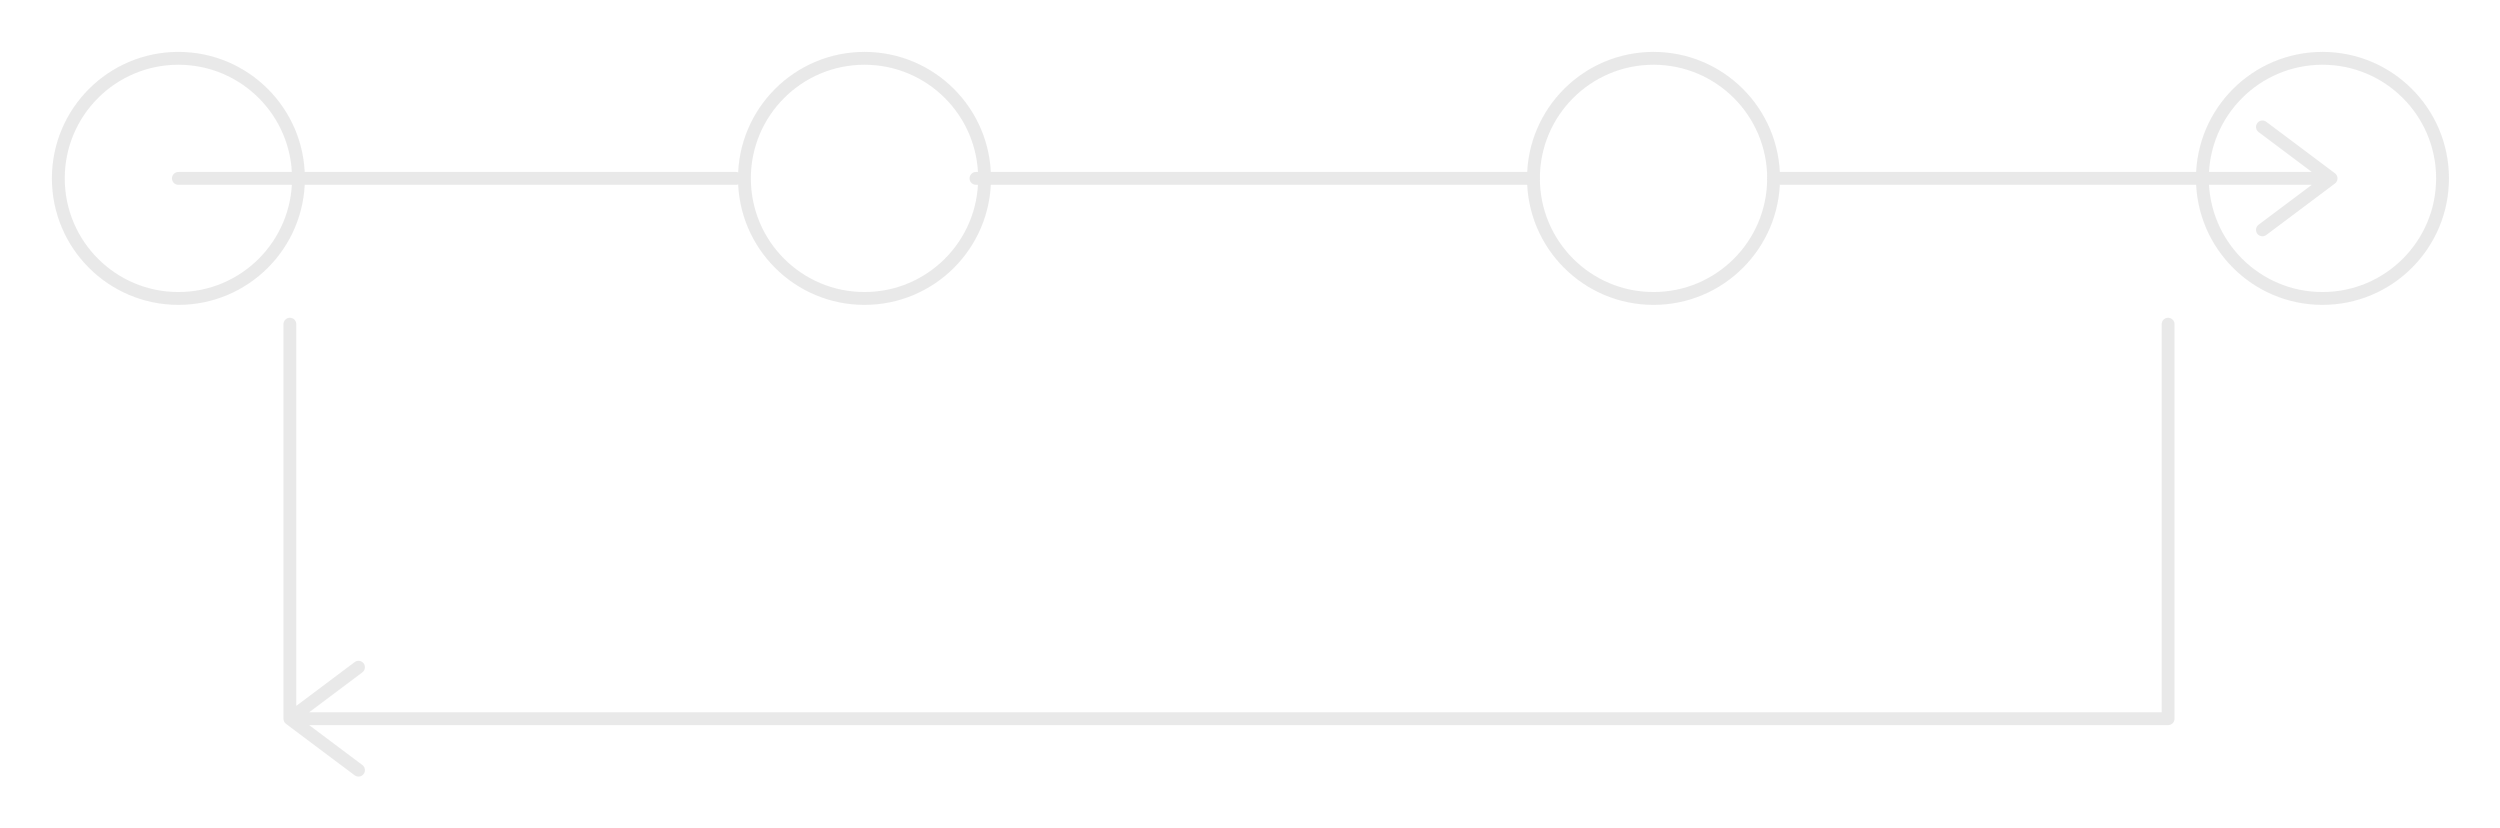
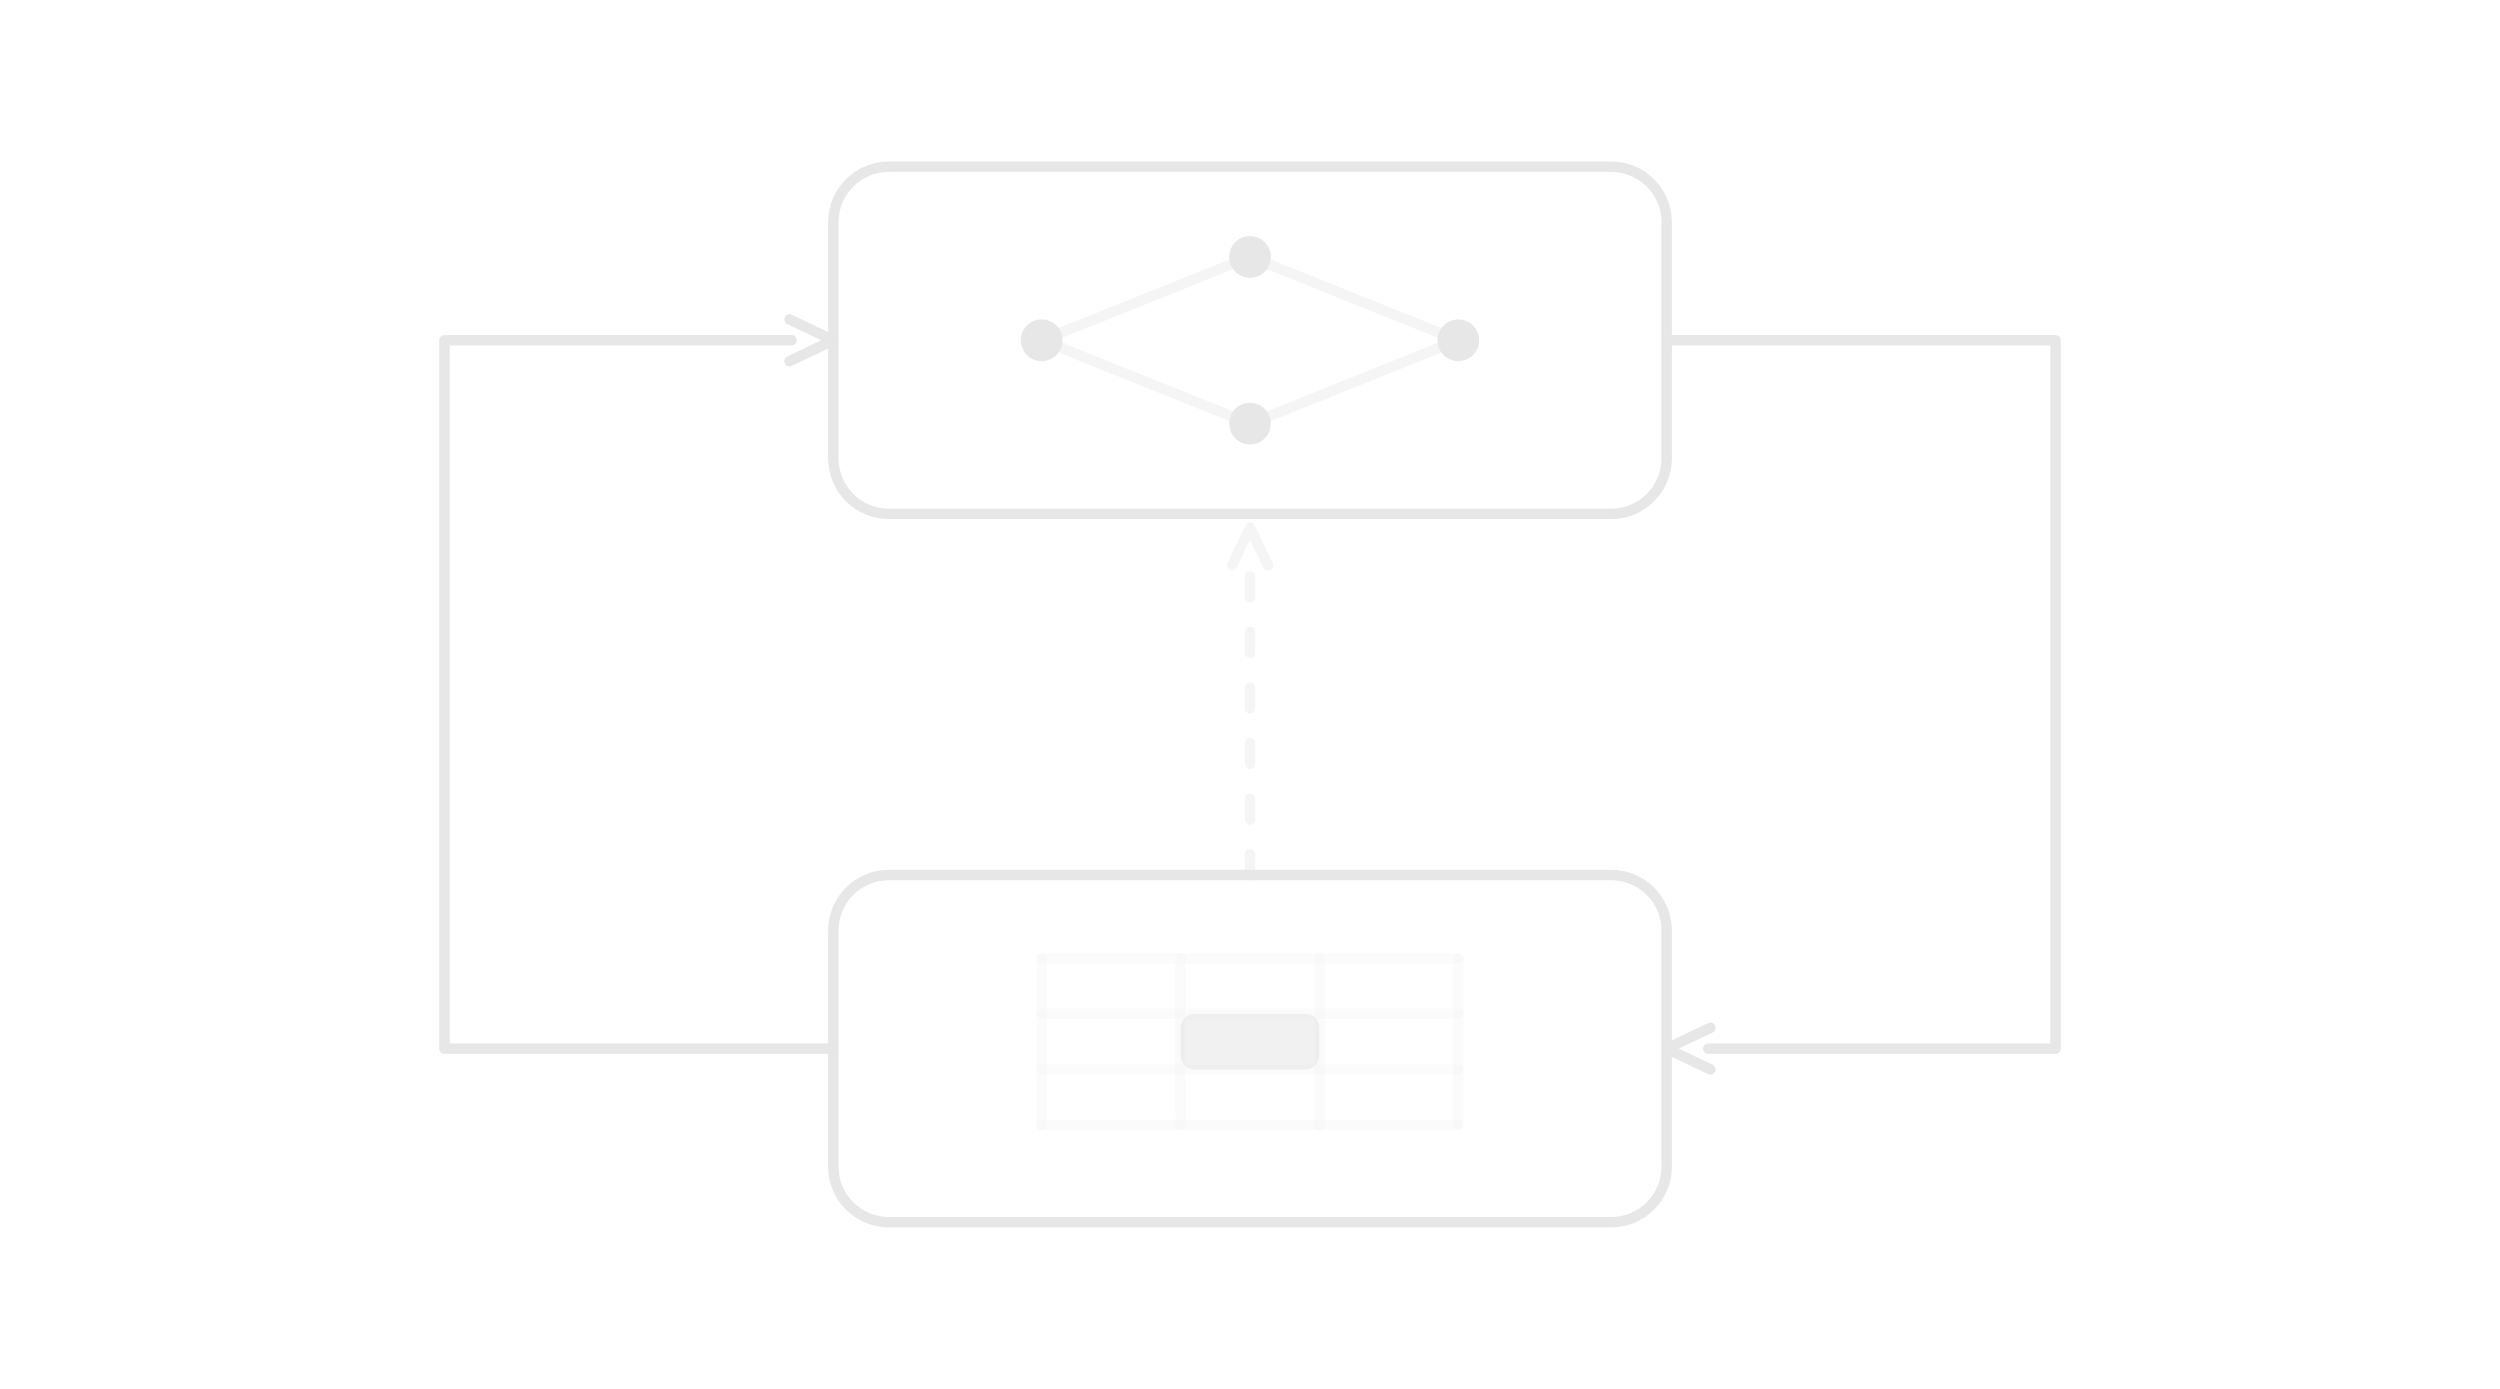
- <svg xmlns="http://www.w3.org/2000/svg" viewBox="34.2 79.2 291.5 96.5" fill="none">
-   <g stroke="#e4e4e4" stroke-width="1.5" stroke-linecap="round" stroke-linejoin="round" opacity=".8">
-     <path d="M55 100h65m28 0h65m28 0h65M287 117v46H68v-46M298 94l8 6-8 6M76 157l-8 6 8 6" />
-     <circle cx="55" cy="100" r="14" />
-     <circle cx="135" cy="100" r="14" />
-     <circle cx="227" cy="100" r="14" />
-     <circle cx="305" cy="100" r="14" />
+ <svg xmlns="http://www.w3.org/2000/svg" viewBox="0 0 360 200" fill="none">
+   <style>path,rect,circle,ellipse{fill:none;stroke:#e4e4e4;stroke-width:1.5;stroke-linecap:round;stroke-linejoin:round}.f{fill:#e4e4e4;stroke:none}.t{fill:#e4e4e4;stroke:none}.m{opacity:.4}.g{opacity:.14}.d{stroke-dasharray:3 5}</style>
+   <g opacity=".9">
+     <rect x="120" y="24" width="120" height="50" rx="8" />
+     <rect x="120" y="126" width="120" height="50" rx="8" />
+     <circle class="f" cx="150" cy="49" r="3" />
+     <circle class="f" cx="180" cy="37" r="3" />
+     <circle class="f" cx="180" cy="61" r="3" />
+     <circle class="f" cx="210" cy="49" r="3" />
+     <path class="m" d="M152.8 47.9L177.2 38.1" />
+     <path class="m" d="M152.8 50.1L177.2 59.9" />
+     <path class="m" d="M182.8 38.1L207.2 47.9" />
+     <path class="m" d="M182.8 59.9L207.2 50.1" />
+     <path class="g" d="M150 138L210 138" />
+     <path class="g" d="M150 146L210 146" />
+     <path class="g" d="M150 154L210 154" />
+     <path class="g" d="M150 162L210 162" />
+     <path class="g" d="M150 138L150 162" />
+     <path class="g" d="M170 138L170 162" />
+     <path class="g" d="M190 138L190 162" />
+     <path class="g" d="M210 138L210 162" />
+     <rect class="f" x="170" y="146" width="20" height="8" rx="2" fill-opacity=".6" />
+     <path d="M240 49H296V151H246" />
+     <path d="M246.3 148L240 151L246.3 154" />
+     <path d="M120 151H64V49H114" />
+     <path d="M113.7 52L120 49L113.7 46" />
+     <path class="m d" d="M180 126L180 80" />
+     <path class="m" d="M182.6 81.4L180 76L177.4 81.4" />
  </g>
</svg>
